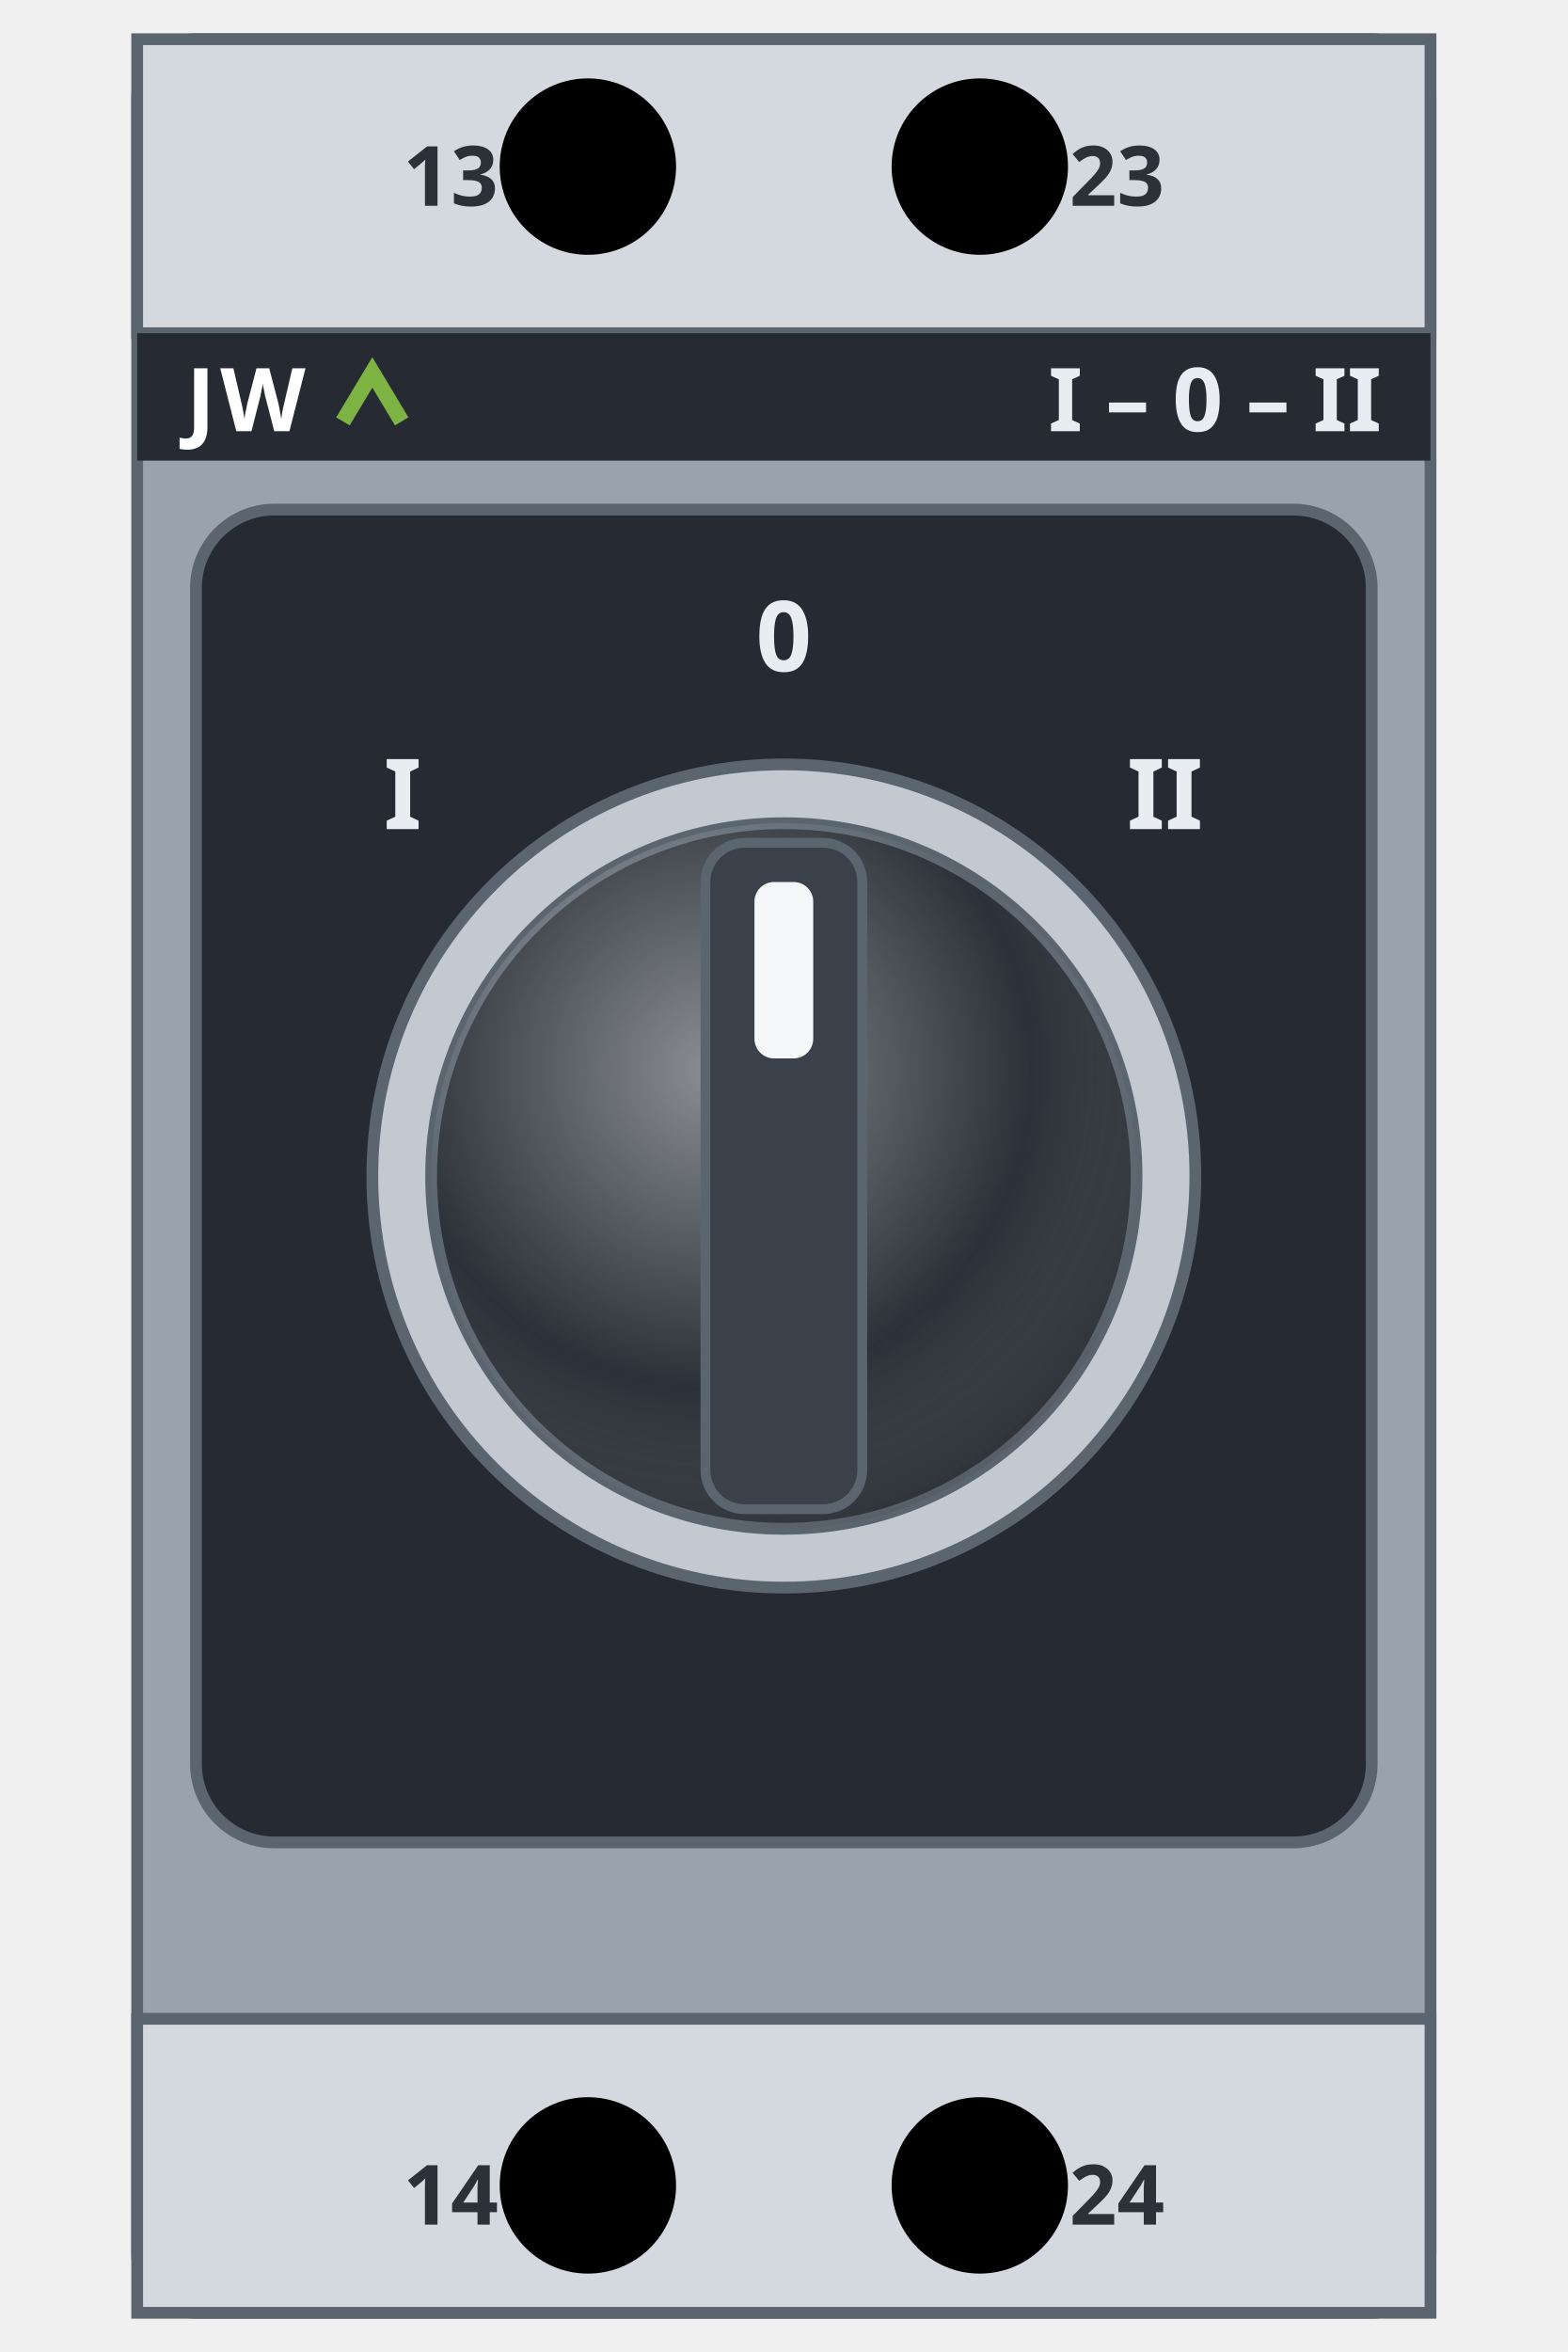
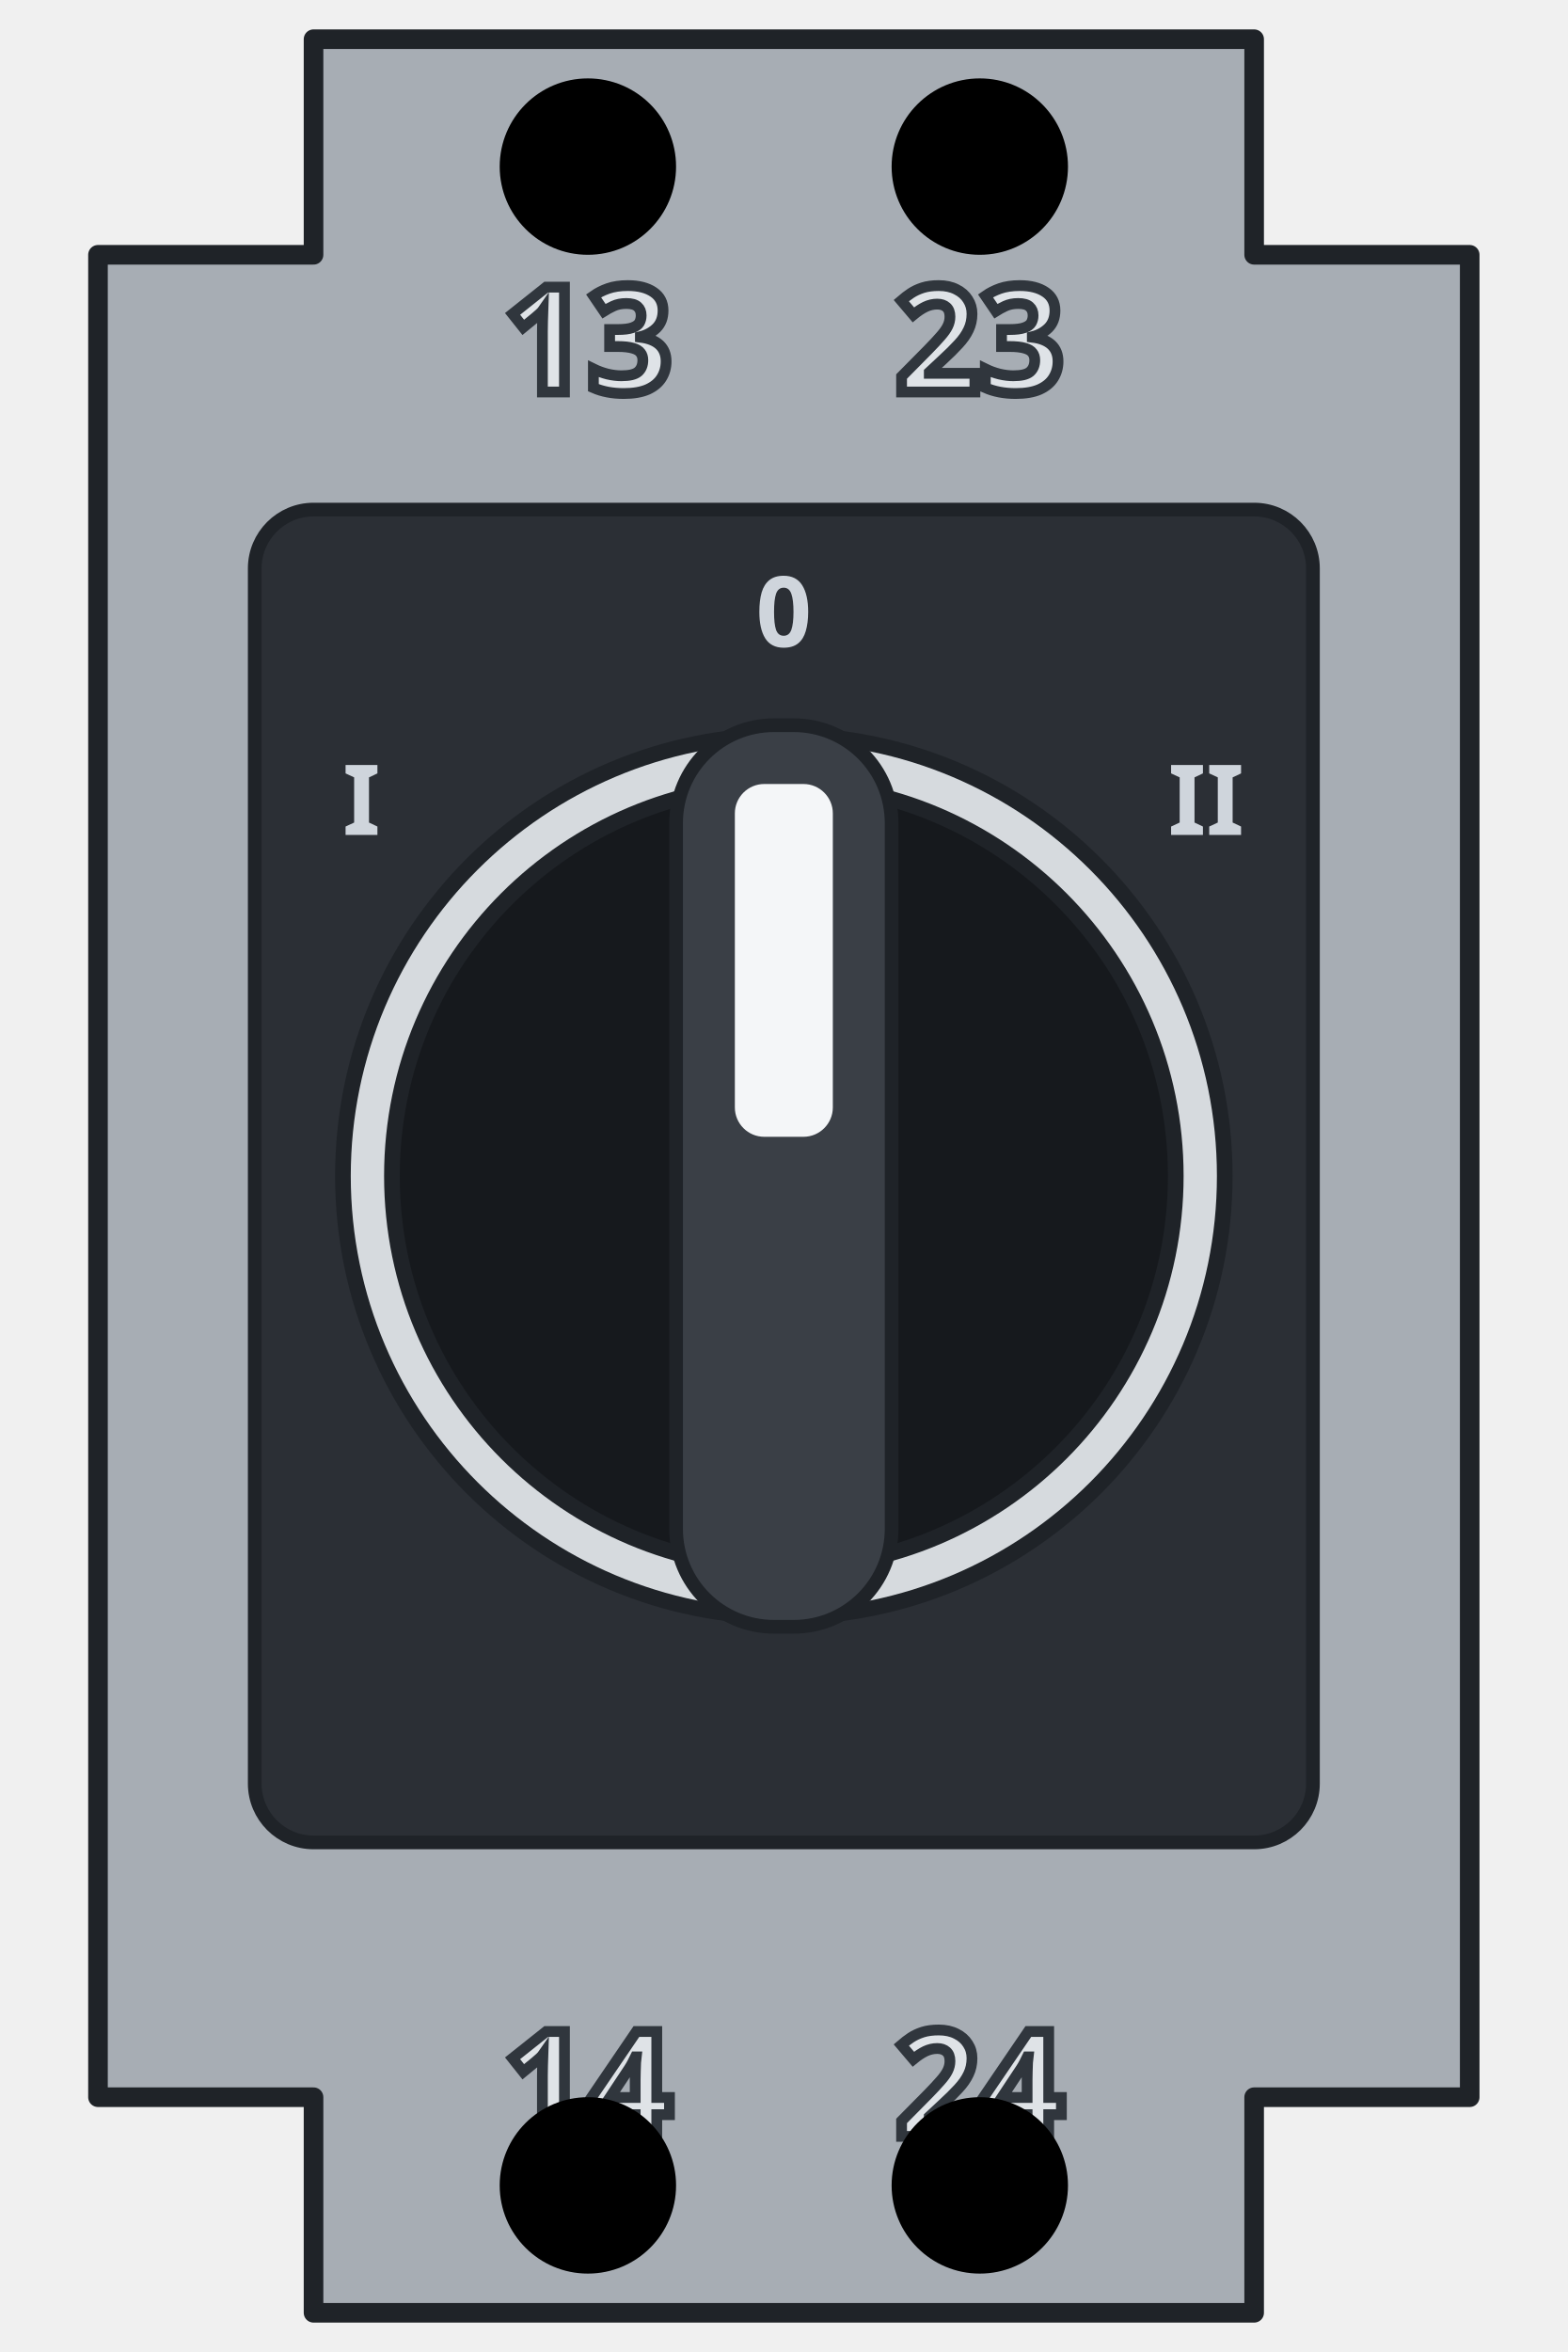
<svg xmlns="http://www.w3.org/2000/svg" viewBox="0 0 160 240" width="160" height="240" font-family="Segoe UI,Noto Sans,Arial,sans-serif">
-   <defs>
-     <radialGradient id="jwm-shine" cx=".38" cy=".32" r=".7">
-       <stop offset="0" stop-color="#fff" stop-opacity=".95" />
-       <stop offset=".35" stop-color="#fff" stop-opacity=".35" />
-       <stop offset="1" stop-color="#fff" stop-opacity="0" />
-     </radialGradient>
-     <radialGradient id="jwm-cap" cx=".4" cy=".35" r=".75">
-       <stop offset="0" stop-color="#fff" stop-opacity=".45" />
-       <stop offset=".6" stop-color="#fff" stop-opacity="0" />
-       <stop offset="1" stop-color="#000" stop-opacity=".25" />
-     </radialGradient>
-   </defs>
-   <rect x="14" y="4" width="132" height="232" rx="6" fill="#9aa3ad" stroke="#5b6570" stroke-width="1.2" />
-   <rect x="14" y="4" width="132" height="30" fill="#d4d9df" stroke="#5b6570" stroke-width="1.2" />
-   <rect x="14" y="206" width="132" height="30" fill="#d4d9df" stroke="#5b6570" stroke-width="1.2" />
-   <circle cx="60" cy="17" r="8" fill="#f4f6f8" stroke="#5b6570" stroke-width="1.2" />
-   <circle cx="60" cy="17" r="5.8" fill="none" stroke="#c9cfd6" stroke-width="1" />
-   <path d="M56.0 17h8 M60 13.0v8" fill="none" stroke="#39414b" stroke-width="1.8" stroke-linecap="round" />
-   <circle class="jw-term" data-term="13" cx="60" cy="17" r="9" />
-   <circle cx="100" cy="17" r="8" fill="#f4f6f8" stroke="#5b6570" stroke-width="1.2" />
-   <circle cx="100" cy="17" r="5.8" fill="none" stroke="#c9cfd6" stroke-width="1" />
-   <path d="M96.0 17h8 M100 13.0v8" fill="none" stroke="#39414b" stroke-width="1.8" stroke-linecap="round" />
-   <circle class="jw-term" data-term="23" cx="100" cy="17" r="9" />
-   <circle cx="60" cy="223" r="8" fill="#f4f6f8" stroke="#5b6570" stroke-width="1.2" />
-   <circle cx="60" cy="223" r="5.8" fill="none" stroke="#c9cfd6" stroke-width="1" />
-   <path d="M56.0 223h8 M60 219.0v8" fill="none" stroke="#39414b" stroke-width="1.8" stroke-linecap="round" />
-   <circle class="jw-term" data-term="14" cx="60" cy="223" r="9" />
-   <circle cx="100" cy="223" r="8" fill="#f4f6f8" stroke="#5b6570" stroke-width="1.2" />
-   <circle cx="100" cy="223" r="5.8" fill="none" stroke="#c9cfd6" stroke-width="1" />
-   <path d="M96.0 223h8 M100 219.0v8" fill="none" stroke="#39414b" stroke-width="1.8" stroke-linecap="round" />
-   <circle class="jw-term" data-term="24" cx="100" cy="223" r="9" />
-   <text x="46" y="21" font-size="8.5" font-weight="700" fill="#2b3138" text-anchor="middle">13</text>
-   <text x="114" y="21" font-size="8.5" font-weight="700" fill="#2b3138" text-anchor="middle">23</text>
-   <text x="46" y="227" font-size="8.5" font-weight="700" fill="#2b3138" text-anchor="middle">14</text>
-   <text x="114" y="227" font-size="8.5" font-weight="700" fill="#2b3138" text-anchor="middle">24</text>
-   <rect x="14" y="34" width="132" height="13" fill="#262b33" />
-   <text x="19" y="44" font-size="9" font-weight="800" fill="#fff" text-anchor="start" letter-spacing=".5">JW</text>
-   <path d="M35 43 l3 -5 l3 5" fill="none" stroke="#7cb342" stroke-width="1.6" />
-   <text x="141" y="44" font-size="9" font-weight="700" fill="#e9edf1" text-anchor="end">I – 0 – II</text>
-   <rect x="20" y="52" width="120" height="136" rx="8" fill="#262b33" stroke="#5b6570" stroke-width="1.2" />
-   <text x="41.1" y="84.6" font-size="10" font-weight="800" fill="#e9edf1" text-anchor="middle">I</text>
-   <text x="80.0" y="68.5" font-size="10" font-weight="800" fill="#e9edf1" text-anchor="middle">0</text>
-   <text x="118.9" y="84.6" font-size="10" font-weight="800" fill="#e9edf1" text-anchor="middle">II</text>
-   <circle cx="80" cy="120" r="42" fill="#c3c9d0" stroke="#5b6570" stroke-width="1.2" />
+   <path d="M32 4 H128 V26 H150 V214 H128 V236 H32 V214 H10 V26 H32 Z" fill="#a7adb4" stroke="#1f2328" stroke-width="2" stroke-linejoin="round" />
+   <rect x="26" y="52" width="108" height="136" rx="6" fill="#2b2f35" stroke="#1f2328" stroke-width="1.4" />
+   <text x="60" y="40" font-size="15" font-weight="800" fill="#dfe3e7" stroke="#30363d" stroke-width="1.1" text-anchor="middle">13</text>
+   <text x="100" y="40" font-size="15" font-weight="800" fill="#dfe3e7" stroke="#30363d" stroke-width="1.1" text-anchor="middle">23</text>
+   <text x="60" y="218" font-size="15" font-weight="800" fill="#dfe3e7" stroke="#30363d" stroke-width="1.1" text-anchor="middle">14</text>
+   <text x="100" y="218" font-size="15" font-weight="800" fill="#dfe3e7" stroke="#30363d" stroke-width="1.1" text-anchor="middle">24</text>
+   <text x="36.9" y="85.2" font-size="10" font-weight="800" fill="#cfd5dc" text-anchor="middle">I</text>
+   <text x="80.0" y="66.0" font-size="10" font-weight="800" fill="#cfd5dc" text-anchor="middle">0</text>
+   <text x="123.1" y="85.2" font-size="10" font-weight="800" fill="#cfd5dc" text-anchor="middle">II</text>
+   <circle cx="80" cy="120" r="45" fill="#d6dade" stroke="#1f2328" stroke-width="1.6" />
  <g data-action="position" data-kind="cycle" data-options="-1,0,1" style="cursor:pointer">
    <g data-rotate="out.position:-1:1:-45:45:80:120">
-       <circle cx="80" cy="120" r="36" fill="#2b3138" stroke="#5b6570" stroke-width="1.2" />
-       <circle cx="80" cy="120" r="36" fill="url(#jwm-cap)" stroke="none" stroke-width="0" />
-       <rect x="72" y="86" width="16" height="68" rx="4" fill="#3a414b" stroke="#5b6570" stroke-width="1" />
-       <rect x="77" y="90" width="6" height="18" rx="2" fill="#f4f6f8" stroke="none" stroke-width="0" />
+       <circle cx="80" cy="120" r="40" fill="#16191d" stroke="#1f2328" stroke-width="1.6" />
+       <rect x="69" y="74" width="22" height="92" rx="10" fill="#3a3f46" stroke="#1f2328" stroke-width="1.4" />
+       <rect x="75" y="80" width="10" height="36" rx="3" fill="#f4f6f8" stroke="none" stroke-width="0" />
    </g>
  </g>
+   <circle class="jw-term" data-term="13" cx="60" cy="17" r="9" />
+   <circle class="jw-term" data-term="23" cx="100" cy="17" r="9" />
+   <circle class="jw-term" data-term="14" cx="60" cy="223" r="9" data-side="b" />
+   <circle class="jw-term" data-term="24" cx="100" cy="223" r="9" data-side="b" />
</svg>
